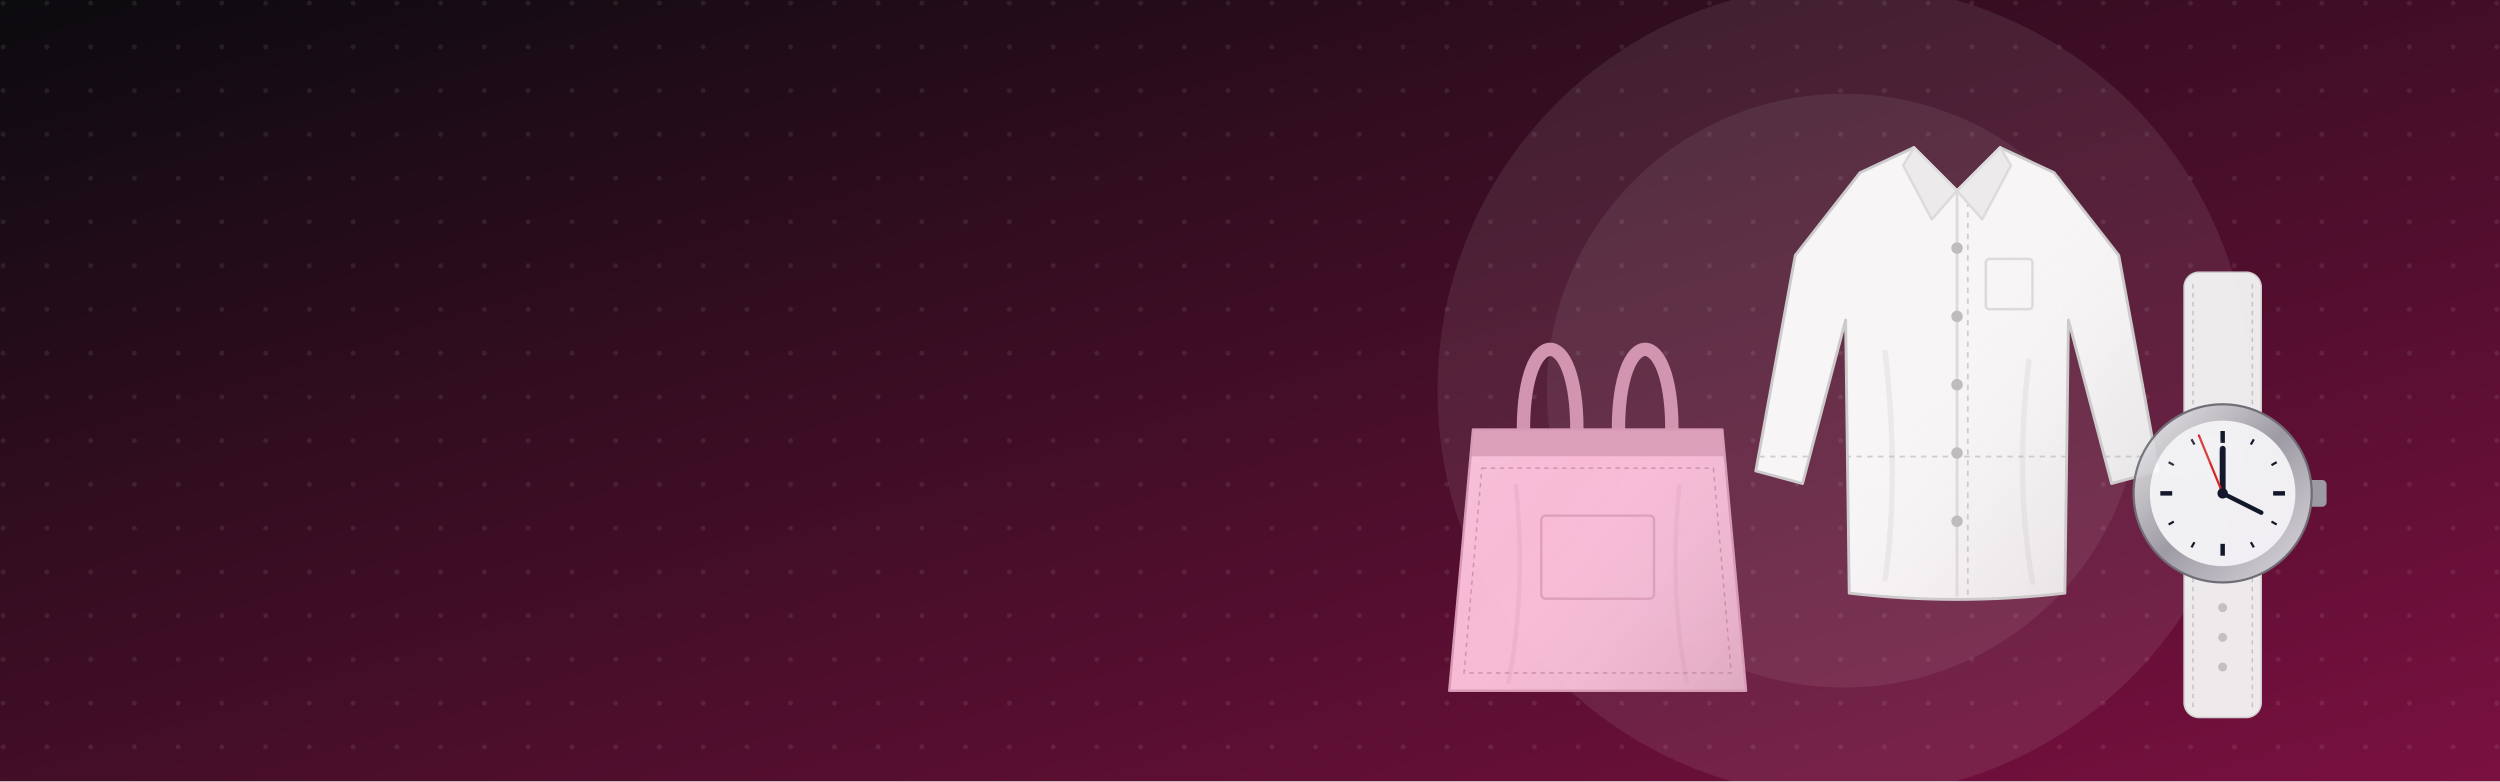
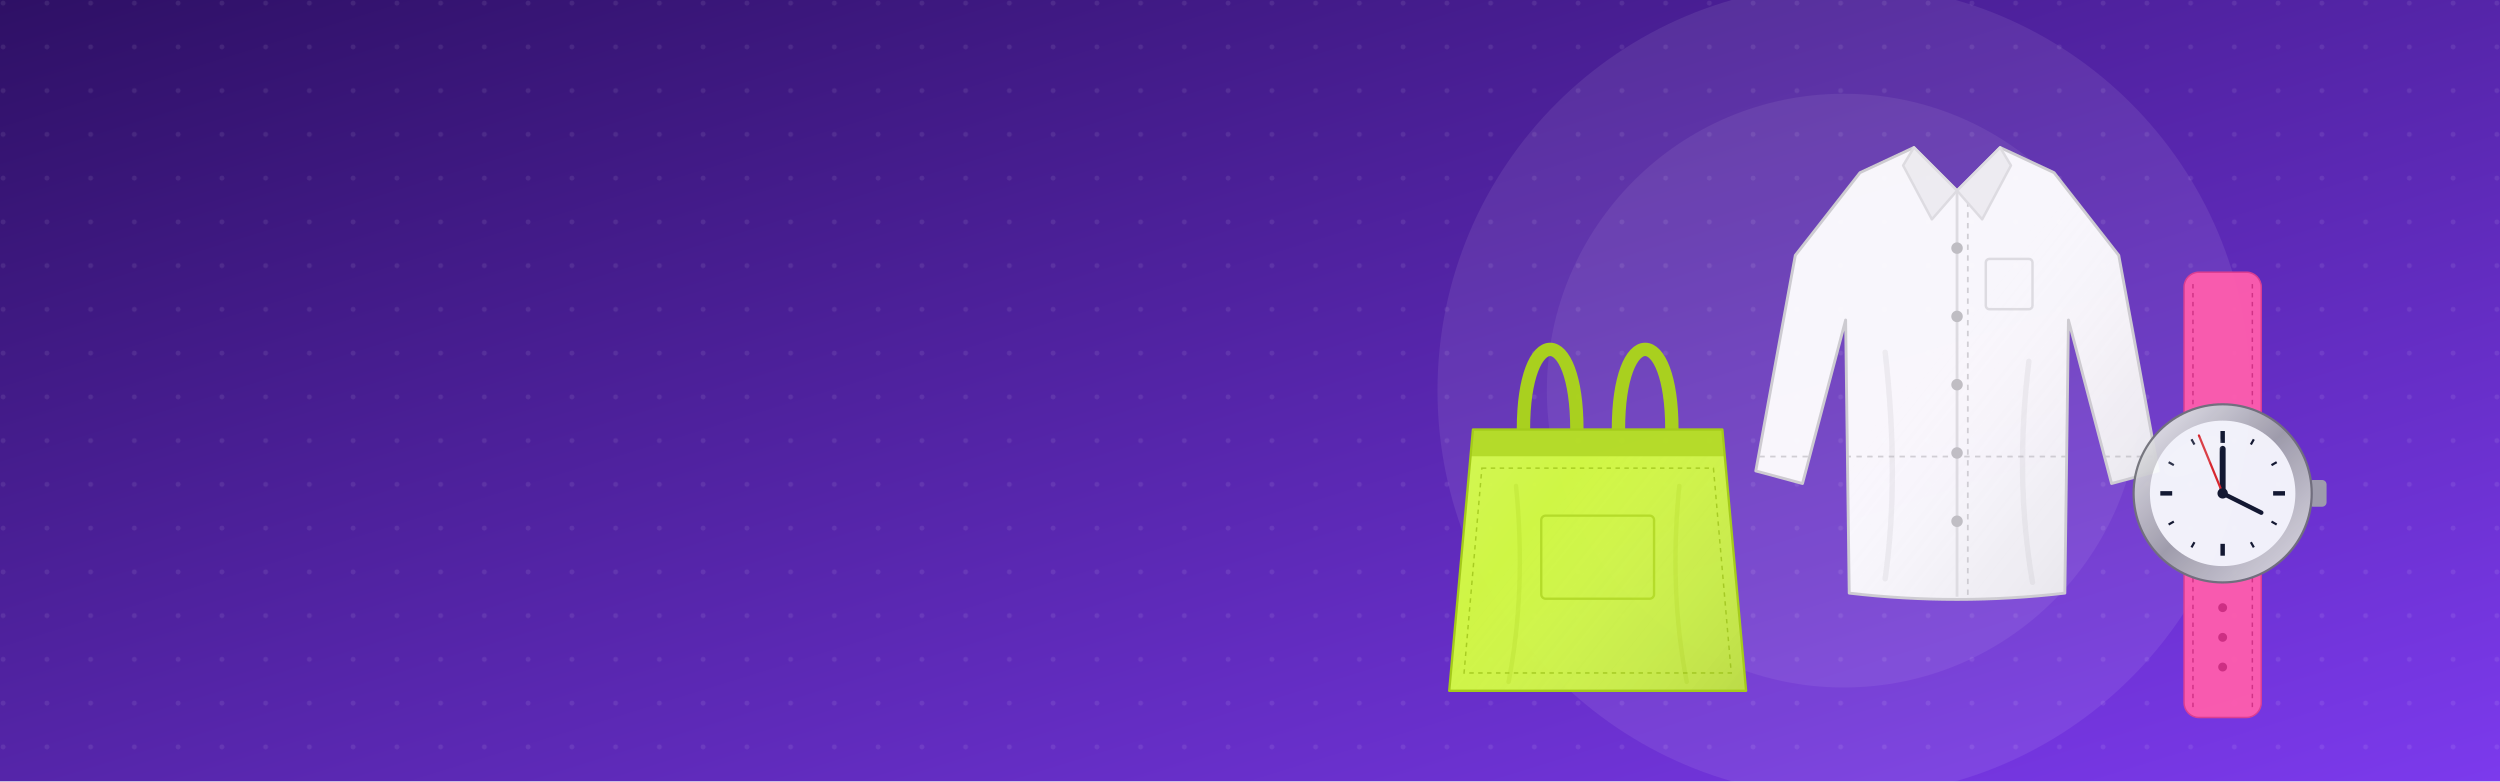
<svg xmlns="http://www.w3.org/2000/svg" viewBox="0 0 1600 500" width="1600" height="500">
  <defs>
    <radialGradient id="bg" cx="50%" cy="40%" r="75%">
      <stop offset="0" stop-color="#ffffff" />
      <stop offset="1" stop-color="#eeeef1" />
    </radialGradient>
    <linearGradient id="light" x1="0" x2="1" y1="0" y2="1">
      <stop offset="0" stop-color="#ffffff" stop-opacity="0.22" />
      <stop offset="0.45" stop-color="#ffffff" stop-opacity="0" />
      <stop offset="1" stop-color="#000000" stop-opacity="0.22" />
    </linearGradient>
    <linearGradient id="metal" x1="0" x2="1" y1="0" y2="1">
      <stop offset="0" stop-color="#f4f4f5" />
      <stop offset="0.5" stop-color="#a1a1aa" />
      <stop offset="1" stop-color="#e4e4e7" />
    </linearGradient>
    <radialGradient id="floor" cx="50%" cy="50%" r="50%">
      <stop offset="0" stop-color="#000" stop-opacity="0.18" />
      <stop offset="1" stop-color="#000" stop-opacity="0" />
    </radialGradient>
  </defs>
  <defs>
    <linearGradient id="g" x1="0" x2="1" y1="0" y2="1">
-       <stop offset="0" stop-color="#0b0b0e" />
-       <stop offset="1" stop-color="#7a1040" />
+       <stop offset="0" stop-color="#2e1065" />
+       <stop offset="1" stop-color="#7c3aed" />
    </linearGradient>
    <pattern id="dots" width="28" height="28" patternUnits="userSpaceOnUse">
      <circle cx="2" cy="2" r="1.6" fill="#ffffff" opacity="0.08" />
    </pattern>
  </defs>
  <rect width="1600" height="500" fill="url(#g)" />
  <rect width="1600" height="500" fill="url(#dots)" />
  <circle cx="1180" cy="250" r="260" fill="#ffffff" opacity="0.08" />
  <circle cx="1180" cy="250" r="190" fill="#ffffff" opacity="0.07" />
  <g transform="translate(880 140) scale(0.95)" opacity="0.95">
-     <path d="M100 142 C100 70 136 70 136 142 M164 142 C164 70 200 70 200 142" fill="none" stroke="#d79ab5" stroke-width="9" stroke-linecap="round" />
+     <path d="M100 142 C100 70 136 70 136 142 M164 142 C164 70 200 70 200 142" fill="none" stroke="#acd717" stroke-width="9" stroke-linecap="round" />
    <clipPath id="clip81">
      <path d="M66 142 L234 142 L250 318 L50 318 Z" />
    </clipPath>
-     <path d="M66 142 L234 142 L250 318 L50 318 Z" fill="#ffc2dd" />
+     <path d="M66 142 L234 142 L250 318 L50 318 Z" fill="#d4ff3f" />
    <g clip-path="url(#clip81)">
      <rect x="0" y="0" width="300" height="375" fill="url(#light)" />
-       <rect x="60" y="142" width="180" height="18" fill="#e3a6c1" />
-       <path d="M72 168 L228 168 L240 306 L60 306 Z" fill="none" stroke="#b97c97" stroke-width="1" stroke-dasharray="3 3" opacity="0.6" />
-       <rect x="112" y="200" width="76" height="56" rx="3" fill="none" stroke="#e3a6c1" stroke-width="1.6" />
-       <path d="M95 180 Q102 250 90 312" fill="none" stroke="#c386a1" stroke-width="3" stroke-linecap="round" opacity="0.15" />
-       <path d="M205 180 Q198 250 210 312" fill="none" stroke="#c386a1" stroke-width="3" stroke-linecap="round" opacity="0.15" />
+       <rect x="60" y="142" width="180" height="18" fill="#b8e323" />
+       <path d="M72 168 L228 168 L240 306 L60 306 Z" fill="none" stroke="#8eb900" stroke-width="1" stroke-dasharray="3 3" opacity="0.6" />
+       <rect x="112" y="200" width="76" height="56" rx="3" fill="none" stroke="#b8e323" stroke-width="1.6" />
+       <path d="M95 180 Q102 250 90 312" fill="none" stroke="#98c303" stroke-width="3" stroke-linecap="round" opacity="0.15" />
+       <path d="M205 180 Q198 250 210 312" fill="none" stroke="#98c303" stroke-width="3" stroke-linecap="round" opacity="0.15" />
    </g>
-     <path d="M66 142 L234 142 L250 318 L50 318 Z" fill="none" stroke="#dc9fba" stroke-width="1.6" stroke-linejoin="round" />
+     <path d="M66 142 L234 142 L250 318 L50 318 Z" fill="none" stroke="#a7d212" stroke-width="1.6" stroke-linejoin="round" />
  </g>
  <g transform="translate(1080 30) scale(1.15)" opacity="0.95">
    <clipPath id="clip82">
      <path d="M96 70 L126 56 L150 80 L174 56 L204 70 L240 116 L262 236 L236 243 L212 152 L210 304 Q150 311 90 304 L88 152 L64 243 L38 236 L60 116 Z" />
    </clipPath>
    <path d="M96 70 L126 56 L150 80 L174 56 L204 70 L240 116 L262 236 L236 243 L212 152 L210 304 Q150 311 90 304 L88 152 L64 243 L38 236 L60 116 Z" fill="#ffffff" />
    <g clip-path="url(#clip82)">
      <rect x="0" y="0" width="300" height="375" fill="url(#light)" />
      <path d="M110 170 Q118 240 110 296" fill="none" stroke="#c3c3c3" stroke-width="3" stroke-linecap="round" opacity="0.22" />
      <path d="M190 175 Q182 240 192 298" fill="none" stroke="#c3c3c3" stroke-width="3" stroke-linecap="round" opacity="0.22" />
      <line x1="150" y1="80" x2="150" y2="306" stroke="#e3e3e3" stroke-width="1.6" />
      <path d="M156 80 L156 306" fill="none" stroke="#b9b9b9" stroke-width="1" stroke-dasharray="3 3" opacity="0.6" />
      <rect x="166" y="118" width="26" height="28" rx="2" fill="none" stroke="#e3e3e3" stroke-width="1.4" />
      <path d="M40 228 L262 228" fill="none" stroke="#b9b9b9" stroke-width="1" stroke-dasharray="3 3" opacity="0.6" />
    </g>
    <path d="M96 70 L126 56 L150 80 L174 56 L204 70 L240 116 L262 236 L236 243 L212 152 L210 304 Q150 311 90 304 L88 152 L64 243 L38 236 L60 116 Z" fill="none" stroke="#d2d2d2" stroke-width="1.6" stroke-linejoin="round" />
    <path d="M126 56 L150 80 L136 96 L120 66 Z M174 56 L150 80 L164 96 L180 66 Z" fill="#f3f3f3" stroke="#e3e3e3" stroke-width="1.4" stroke-linejoin="round" />
    <circle cx="150" cy="112" r="3.2" fill="#c3c3c3" />
    <circle cx="150" cy="150" r="3.2" fill="#c3c3c3" />
    <circle cx="150" cy="188" r="3.2" fill="#c3c3c3" />
    <circle cx="150" cy="226" r="3.2" fill="#c3c3c3" />
    <circle cx="150" cy="264" r="3.2" fill="#c3c3c3" />
  </g>
  <g transform="translate(1280 140) scale(0.95)" opacity="0.95">
-     <rect x="124" y="36" width="52" height="110" rx="10" fill="#f4f4f5" stroke="#d6d6d7" />
-     <rect x="124" y="224" width="52" height="112" rx="10" fill="#f4f4f5" stroke="#d6d6d7" />
-     <circle cx="150" cy="262" r="3" fill="#c7c7c8" />
-     <circle cx="150" cy="282" r="3" fill="#c7c7c8" />
-     <circle cx="150" cy="302" r="3" fill="#c7c7c8" />
-     <path d="M130 44 L130 140 M170 44 L170 140 M130 230 L130 330 M170 230 L170 330" fill="none" stroke="#aeaeaf" stroke-width="1" stroke-dasharray="3 3" opacity="0.6" />
+     <rect x="124" y="36" width="52" height="110" rx="10" fill="#ff5cad" stroke="#e13e8f" />
+     <rect x="124" y="224" width="52" height="112" rx="10" fill="#ff5cad" stroke="#e13e8f" />
+     <circle cx="150" cy="262" r="3" fill="#d22f80" />
+     <circle cx="150" cy="282" r="3" fill="#d22f80" />
+     <circle cx="150" cy="302" r="3" fill="#d22f80" />
+     <path d="M130 44 L130 140 M170 44 L170 140 M130 230 L130 330 M170 230 L170 330" fill="none" stroke="#b91667" stroke-width="1" stroke-dasharray="3 3" opacity="0.6" />
    <rect x="208" y="176" width="12" height="18" rx="3" fill="#a1a1aa" />
    <circle cx="150" cy="185" r="60" fill="url(#metal)" stroke="#71717a" stroke-width="1.5" />
    <circle cx="150" cy="185" r="49" fill="#f8fafc" />
    <line x1="150.0" y1="151.0" x2="150.0" y2="143.0" stroke="#0f172a" stroke-width="3" />
    <line x1="169.0" y1="152.1" x2="171.0" y2="148.6" stroke="#0f172a" stroke-width="1.5" />
    <line x1="182.9" y1="166.0" x2="186.4" y2="164.0" stroke="#0f172a" stroke-width="1.5" />
    <line x1="184.0" y1="185.0" x2="192.0" y2="185.0" stroke="#0f172a" stroke-width="3" />
    <line x1="182.9" y1="204.0" x2="186.4" y2="206.0" stroke="#0f172a" stroke-width="1.5" />
    <line x1="169.0" y1="217.9" x2="171.0" y2="221.4" stroke="#0f172a" stroke-width="1.5" />
    <line x1="150.0" y1="219.0" x2="150.0" y2="227.0" stroke="#0f172a" stroke-width="3" />
    <line x1="131.0" y1="217.9" x2="129.0" y2="221.4" stroke="#0f172a" stroke-width="1.5" />
    <line x1="117.1" y1="204.0" x2="113.6" y2="206.0" stroke="#0f172a" stroke-width="1.5" />
    <line x1="116.0" y1="185.0" x2="108.0" y2="185.0" stroke="#0f172a" stroke-width="3" />
    <line x1="117.1" y1="166.0" x2="113.6" y2="164.0" stroke="#0f172a" stroke-width="1.5" />
    <line x1="131.0" y1="152.1" x2="129.0" y2="148.6" stroke="#0f172a" stroke-width="1.5" />
    <line x1="150" y1="185" x2="150" y2="155" stroke="#0f172a" stroke-width="4" stroke-linecap="round" />
    <line x1="150" y1="185" x2="176" y2="198" stroke="#0f172a" stroke-width="3" stroke-linecap="round" />
    <line x1="150" y1="185" x2="134" y2="146" stroke="#dc2626" stroke-width="1.5" stroke-linecap="round" />
    <circle cx="150" cy="185" r="3.5" fill="#0f172a" />
    <ellipse cx="130" cy="160" rx="22" ry="10" fill="#fff" opacity="0.12" transform="rotate(-30 130 160)" />
  </g>
</svg>
